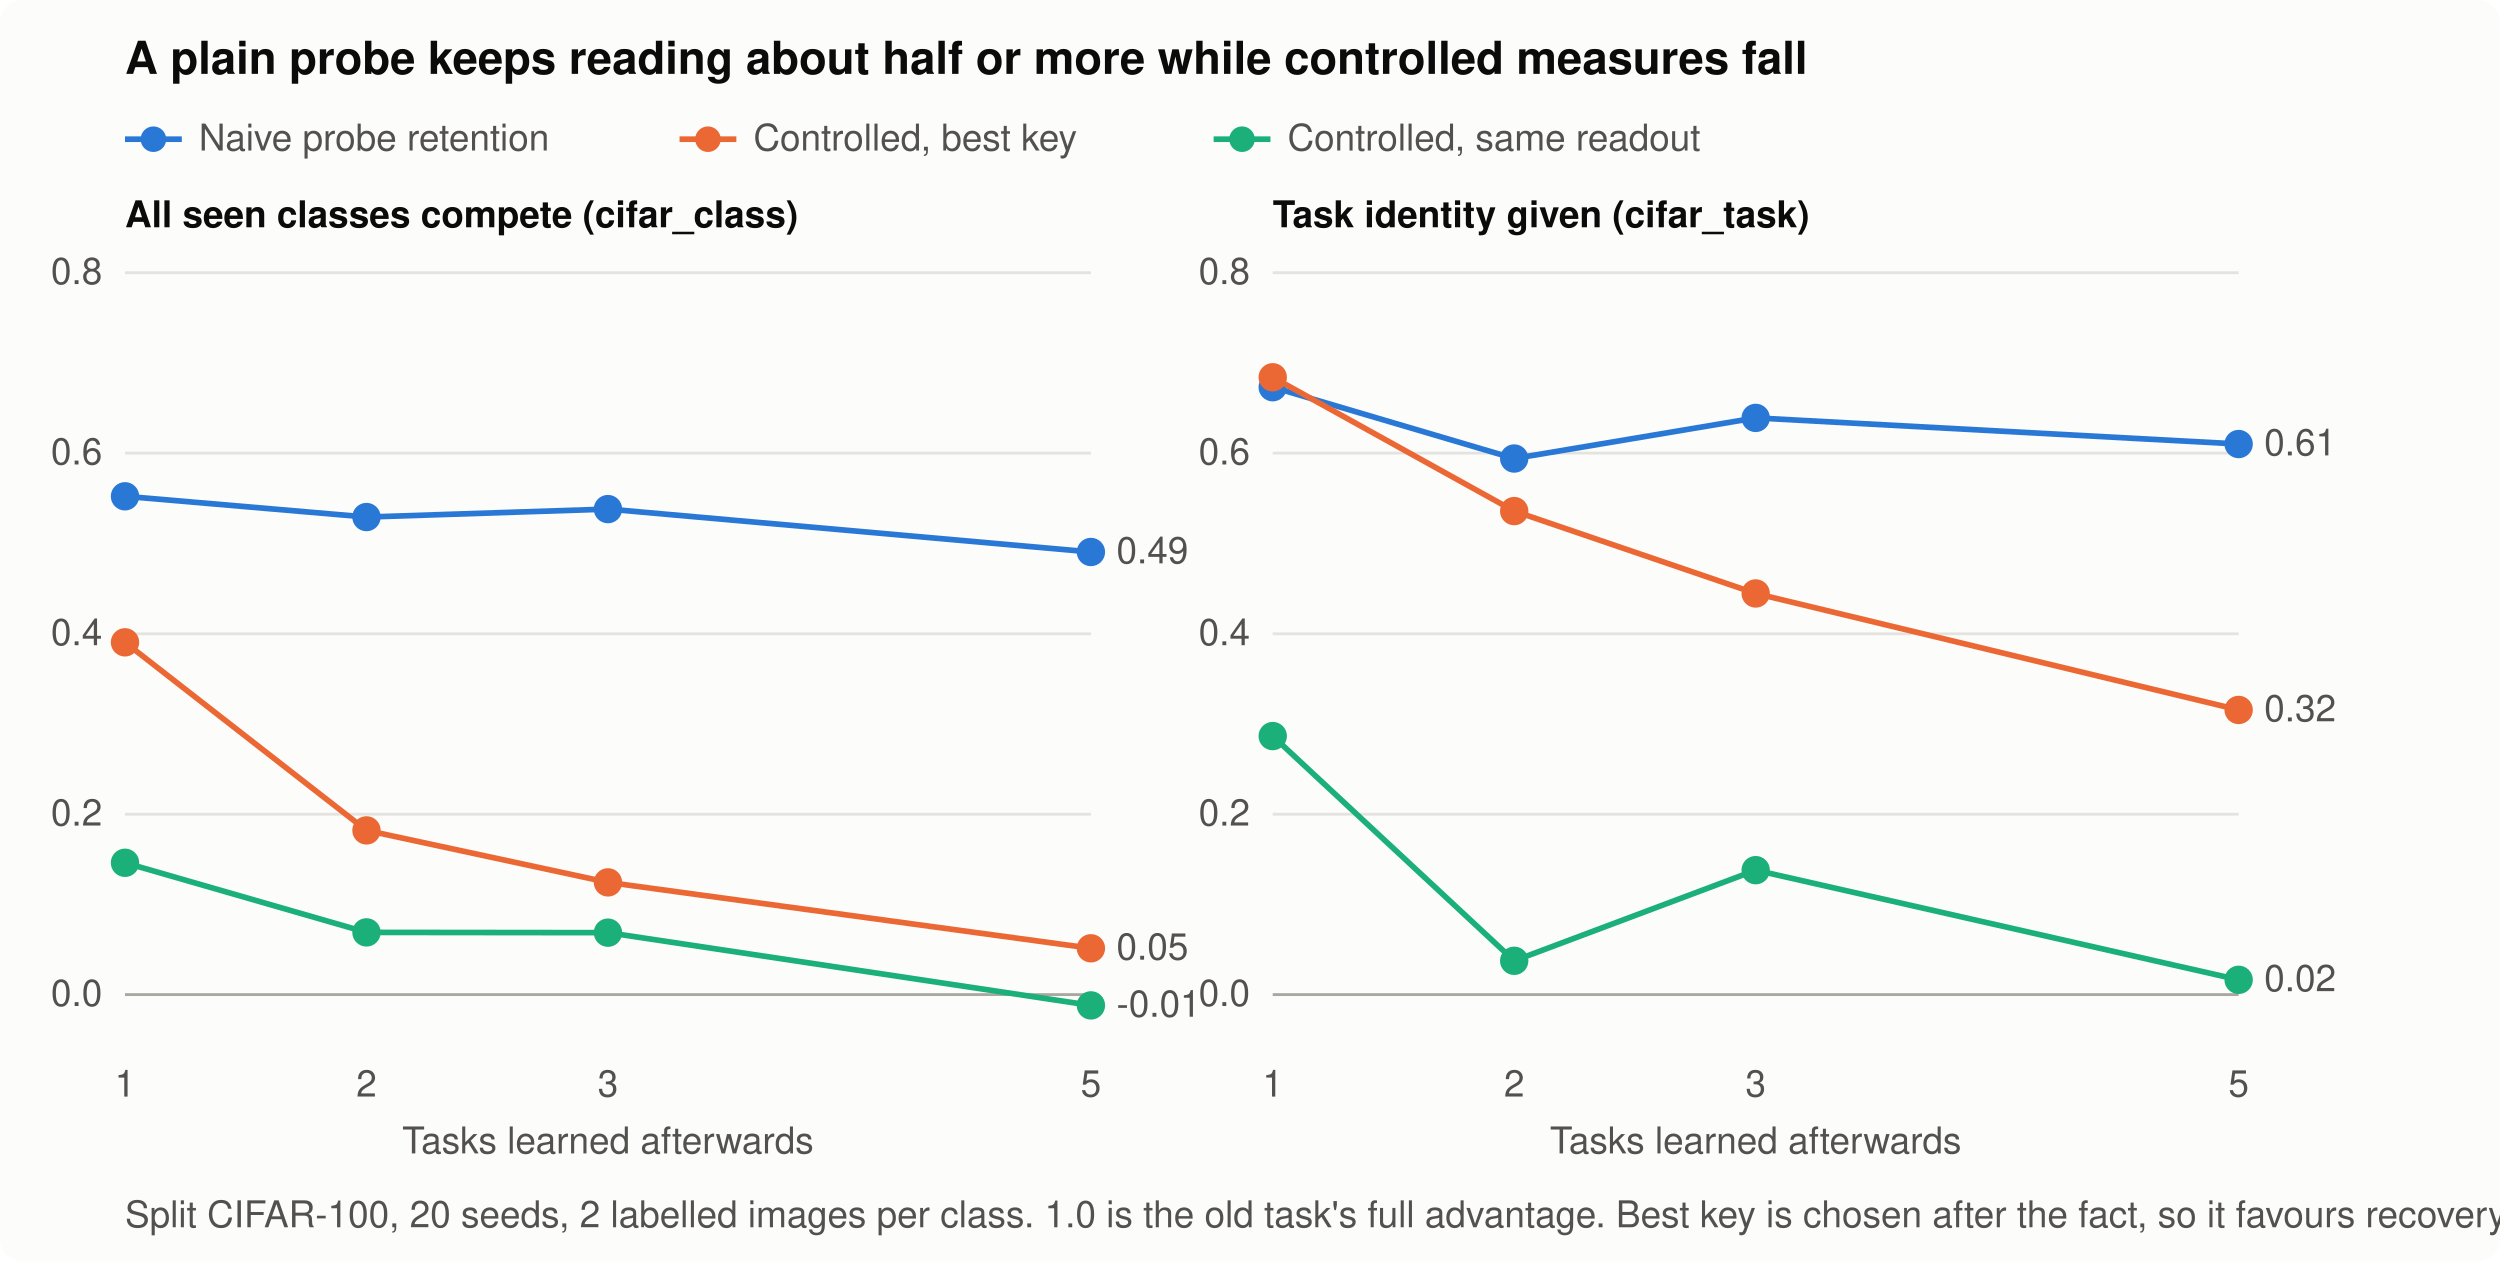
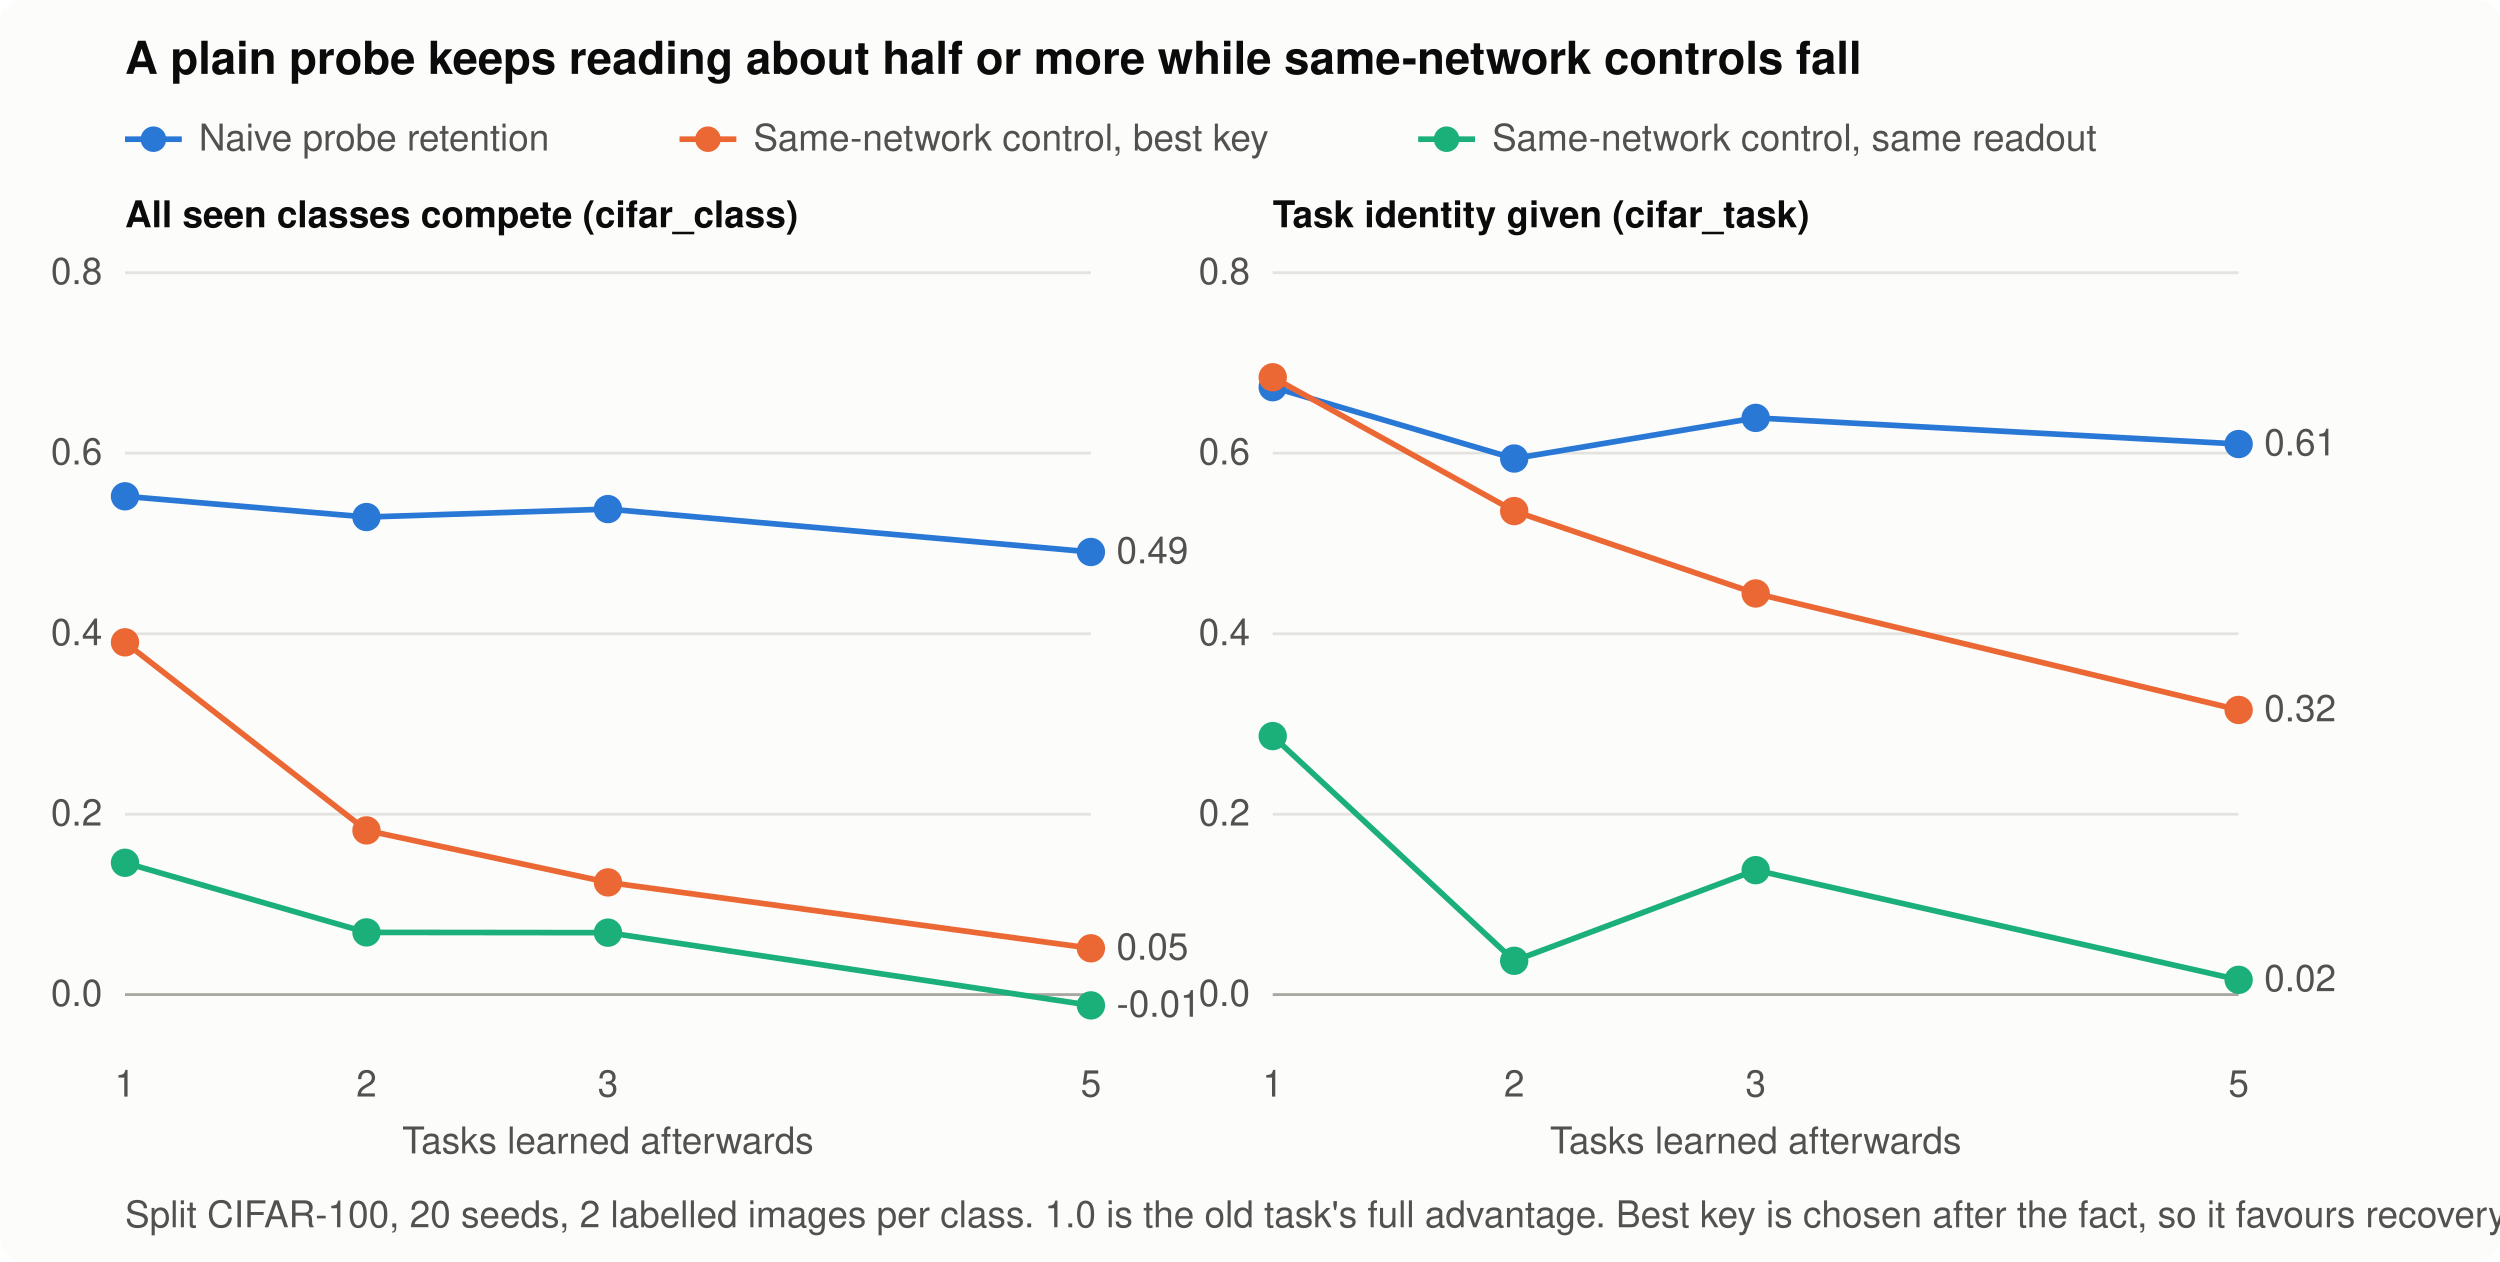
- <svg xmlns="http://www.w3.org/2000/svg" viewBox="0 0 880 444" width="880" role="img" aria-label="Two line charts. Naive probe retention stays between about 0.5 and 0.7 as later tasks are learned, while the controlled measures fall towards zero.">
+ <svg xmlns="http://www.w3.org/2000/svg" viewBox="0 0 880 444" width="880" role="img" aria-label="Two line charts. Naive probe retention stays between about 0.5 and 0.7 as later tasks are learned, while the same-network controls fall.">
  <style>
.surface { fill: #fcfcfb } .title { fill: #0b0b0b; font-weight: 600 } .text { fill: #52514e } .grid { stroke: #e4e3df } .zero { stroke: #a8a7a1 }
.s1 { stroke: #2a78d6; fill: #2a78d6 } .s2 { stroke: #eb6834; fill: #eb6834 } .s3 { stroke: #1baf7a; fill: #1baf7a }
@media (prefers-color-scheme: dark) {
  .surface { fill: #1a1a19 } .title { fill: #f0efec } .text { fill: #c3c2b7 } .grid { stroke: #33332f } .zero { stroke: #6b6a64 }
  .s1 { stroke: #3987e5; fill: #3987e5 } .s2 { stroke: #d95926; fill: #d95926 } .s3 { stroke: #199e70; fill: #199e70 }
}
text { font-family: -apple-system, 'Segoe UI', Helvetica, Arial, sans-serif; font-size: 13px }
</style>
  <rect class="surface" width="880" height="444" rx="8" />
-   <text class="title" x="44" y="26" style="font-size:16px">A plain probe keeps reading about half or more while controlled measures fall</text>
+   <text class="title" x="44" y="26" style="font-size:16px">A plain probe keeps reading about half or more while same-network controls fall</text>
  <line class="s1" stroke-width="2" x1="44" x2="64" y1="49" y2="49" />
  <circle class="s1" cx="54" cy="49" r="4" />
  <text class="text" x="70" y="53">Naive probe retention</text>
  <line class="s2" stroke-width="2" x1="239.2" x2="259.2" y1="49" y2="49" />
  <circle class="s2" cx="249.2" cy="49" r="4" />
-   <text class="text" x="265.2" y="53">Controlled, best key</text>
-   <line class="s3" stroke-width="2" x1="427.2" x2="447.2" y1="49" y2="49" />
-   <circle class="s3" cx="437.2" cy="49" r="4" />
-   <text class="text" x="453.2" y="53">Controlled, same readout</text>
+   <text class="text" x="265.2" y="53">Same-network control, best key</text>
+   <line class="s3" stroke-width="2" x1="499.2" x2="519.2" y1="49" y2="49" />
+   <circle class="s3" cx="509.2" cy="49" r="4" />
+   <text class="text" x="525.2" y="53">Same-network control, same readout</text>
  <text class="title" x="44" y="80">All seen classes compete (cifar_class)</text>
  <line class="zero" x1="44" x2="384" y1="350.1" y2="350.1" />
  <text class="text" text-anchor="end" x="36" y="354.1">0.0</text>
  <line class="grid" x1="44" x2="384" y1="286.6" y2="286.6" />
  <text class="text" text-anchor="end" x="36" y="290.6">0.2</text>
  <line class="grid" x1="44" x2="384" y1="223.1" y2="223.1" />
  <text class="text" text-anchor="end" x="36" y="227.1">0.4</text>
  <line class="grid" x1="44" x2="384" y1="159.5" y2="159.5" />
  <text class="text" text-anchor="end" x="36" y="163.5">0.6</text>
  <line class="grid" x1="44" x2="384" y1="96.0" y2="96.0" />
  <text class="text" text-anchor="end" x="36" y="100.0">0.8</text>
  <text class="text" text-anchor="middle" x="44.0" y="386">1</text>
  <text class="text" text-anchor="middle" x="129.0" y="386">2</text>
  <text class="text" text-anchor="middle" x="214.0" y="386">3</text>
  <text class="text" text-anchor="middle" x="384.0" y="386">5</text>
  <text class="text" text-anchor="middle" x="214.0" y="406">Tasks learned afterwards</text>
  <polyline class="s1" style="fill:none" stroke-width="2" stroke-linejoin="round" points="44.0,174.7 129.0,182.0 214.0,179.2 384.0,194.3" />
  <circle class="s1" cx="44.0" cy="174.7" r="4.5" />
  <circle class="s1" cx="129.0" cy="182.0" r="4.5" />
  <circle class="s1" cx="214.0" cy="179.2" r="4.5" />
  <circle class="s1" cx="384.0" cy="194.3" r="4.5" />
  <text class="text" x="393.0" y="198.3">0.49</text>
  <polyline class="s2" style="fill:none" stroke-width="2" stroke-linejoin="round" points="44.0,226.1 129.0,292.3 214.0,310.6 384.0,333.8" />
  <circle class="s2" cx="44.0" cy="226.1" r="4.5" />
  <circle class="s2" cx="129.0" cy="292.3" r="4.5" />
  <circle class="s2" cx="214.0" cy="310.6" r="4.5" />
  <circle class="s2" cx="384.0" cy="333.8" r="4.5" />
  <text class="text" x="393.0" y="337.8">0.05</text>
  <polyline class="s3" style="fill:none" stroke-width="2" stroke-linejoin="round" points="44.0,303.7 129.0,328.2 214.0,328.3 384.0,353.9" />
  <circle class="s3" cx="44.0" cy="303.7" r="4.5" />
  <circle class="s3" cx="129.0" cy="328.2" r="4.5" />
  <circle class="s3" cx="214.0" cy="328.3" r="4.5" />
  <circle class="s3" cx="384.0" cy="353.9" r="4.5" />
  <text class="text" x="393.0" y="357.9">-0.01</text>
  <text class="title" x="448" y="80">Task identity given (cifar_task)</text>
  <line class="zero" x1="448" x2="788" y1="350.1" y2="350.1" />
  <text class="text" text-anchor="end" x="440" y="354.1">0.0</text>
  <line class="grid" x1="448" x2="788" y1="286.6" y2="286.6" />
  <text class="text" text-anchor="end" x="440" y="290.6">0.2</text>
  <line class="grid" x1="448" x2="788" y1="223.1" y2="223.1" />
  <text class="text" text-anchor="end" x="440" y="227.1">0.4</text>
  <line class="grid" x1="448" x2="788" y1="159.5" y2="159.5" />
  <text class="text" text-anchor="end" x="440" y="163.5">0.6</text>
  <line class="grid" x1="448" x2="788" y1="96.0" y2="96.0" />
  <text class="text" text-anchor="end" x="440" y="100.0">0.8</text>
  <text class="text" text-anchor="middle" x="448.0" y="386">1</text>
  <text class="text" text-anchor="middle" x="533.0" y="386">2</text>
  <text class="text" text-anchor="middle" x="618.0" y="386">3</text>
  <text class="text" text-anchor="middle" x="788.0" y="386">5</text>
  <text class="text" text-anchor="middle" x="618.0" y="406">Tasks learned afterwards</text>
  <polyline class="s1" style="fill:none" stroke-width="2" stroke-linejoin="round" points="448.0,136.3 533.0,161.4 618.0,147.1 788.0,156.3" />
  <circle class="s1" cx="448.0" cy="136.3" r="4.5" />
  <circle class="s1" cx="533.0" cy="161.4" r="4.5" />
  <circle class="s1" cx="618.0" cy="147.1" r="4.5" />
  <circle class="s1" cx="788.0" cy="156.3" r="4.5" />
  <text class="text" x="797.0" y="160.3">0.61</text>
  <polyline class="s2" style="fill:none" stroke-width="2" stroke-linejoin="round" points="448.0,132.8 533.0,179.9 618.0,208.9 788.0,249.9" />
  <circle class="s2" cx="448.0" cy="132.8" r="4.5" />
  <circle class="s2" cx="533.0" cy="179.9" r="4.5" />
  <circle class="s2" cx="618.0" cy="208.9" r="4.5" />
  <circle class="s2" cx="788.0" cy="249.9" r="4.5" />
  <text class="text" x="797.0" y="253.9">0.32</text>
  <polyline class="s3" style="fill:none" stroke-width="2" stroke-linejoin="round" points="448.0,259.1 533.0,338.2 618.0,306.3 788.0,344.9" />
  <circle class="s3" cx="448.0" cy="259.1" r="4.5" />
  <circle class="s3" cx="533.0" cy="338.2" r="4.5" />
  <circle class="s3" cx="618.0" cy="306.3" r="4.5" />
  <circle class="s3" cx="788.0" cy="344.9" r="4.5" />
  <text class="text" x="797.0" y="348.9">0.02</text>
  <text class="text" x="44" y="432">Split CIFAR-100, 20 seeds, 2 labelled images per class. 1.0 is the old task's full advantage. Best key is chosen after the fact, so it favours recovery.</text>
</svg>
